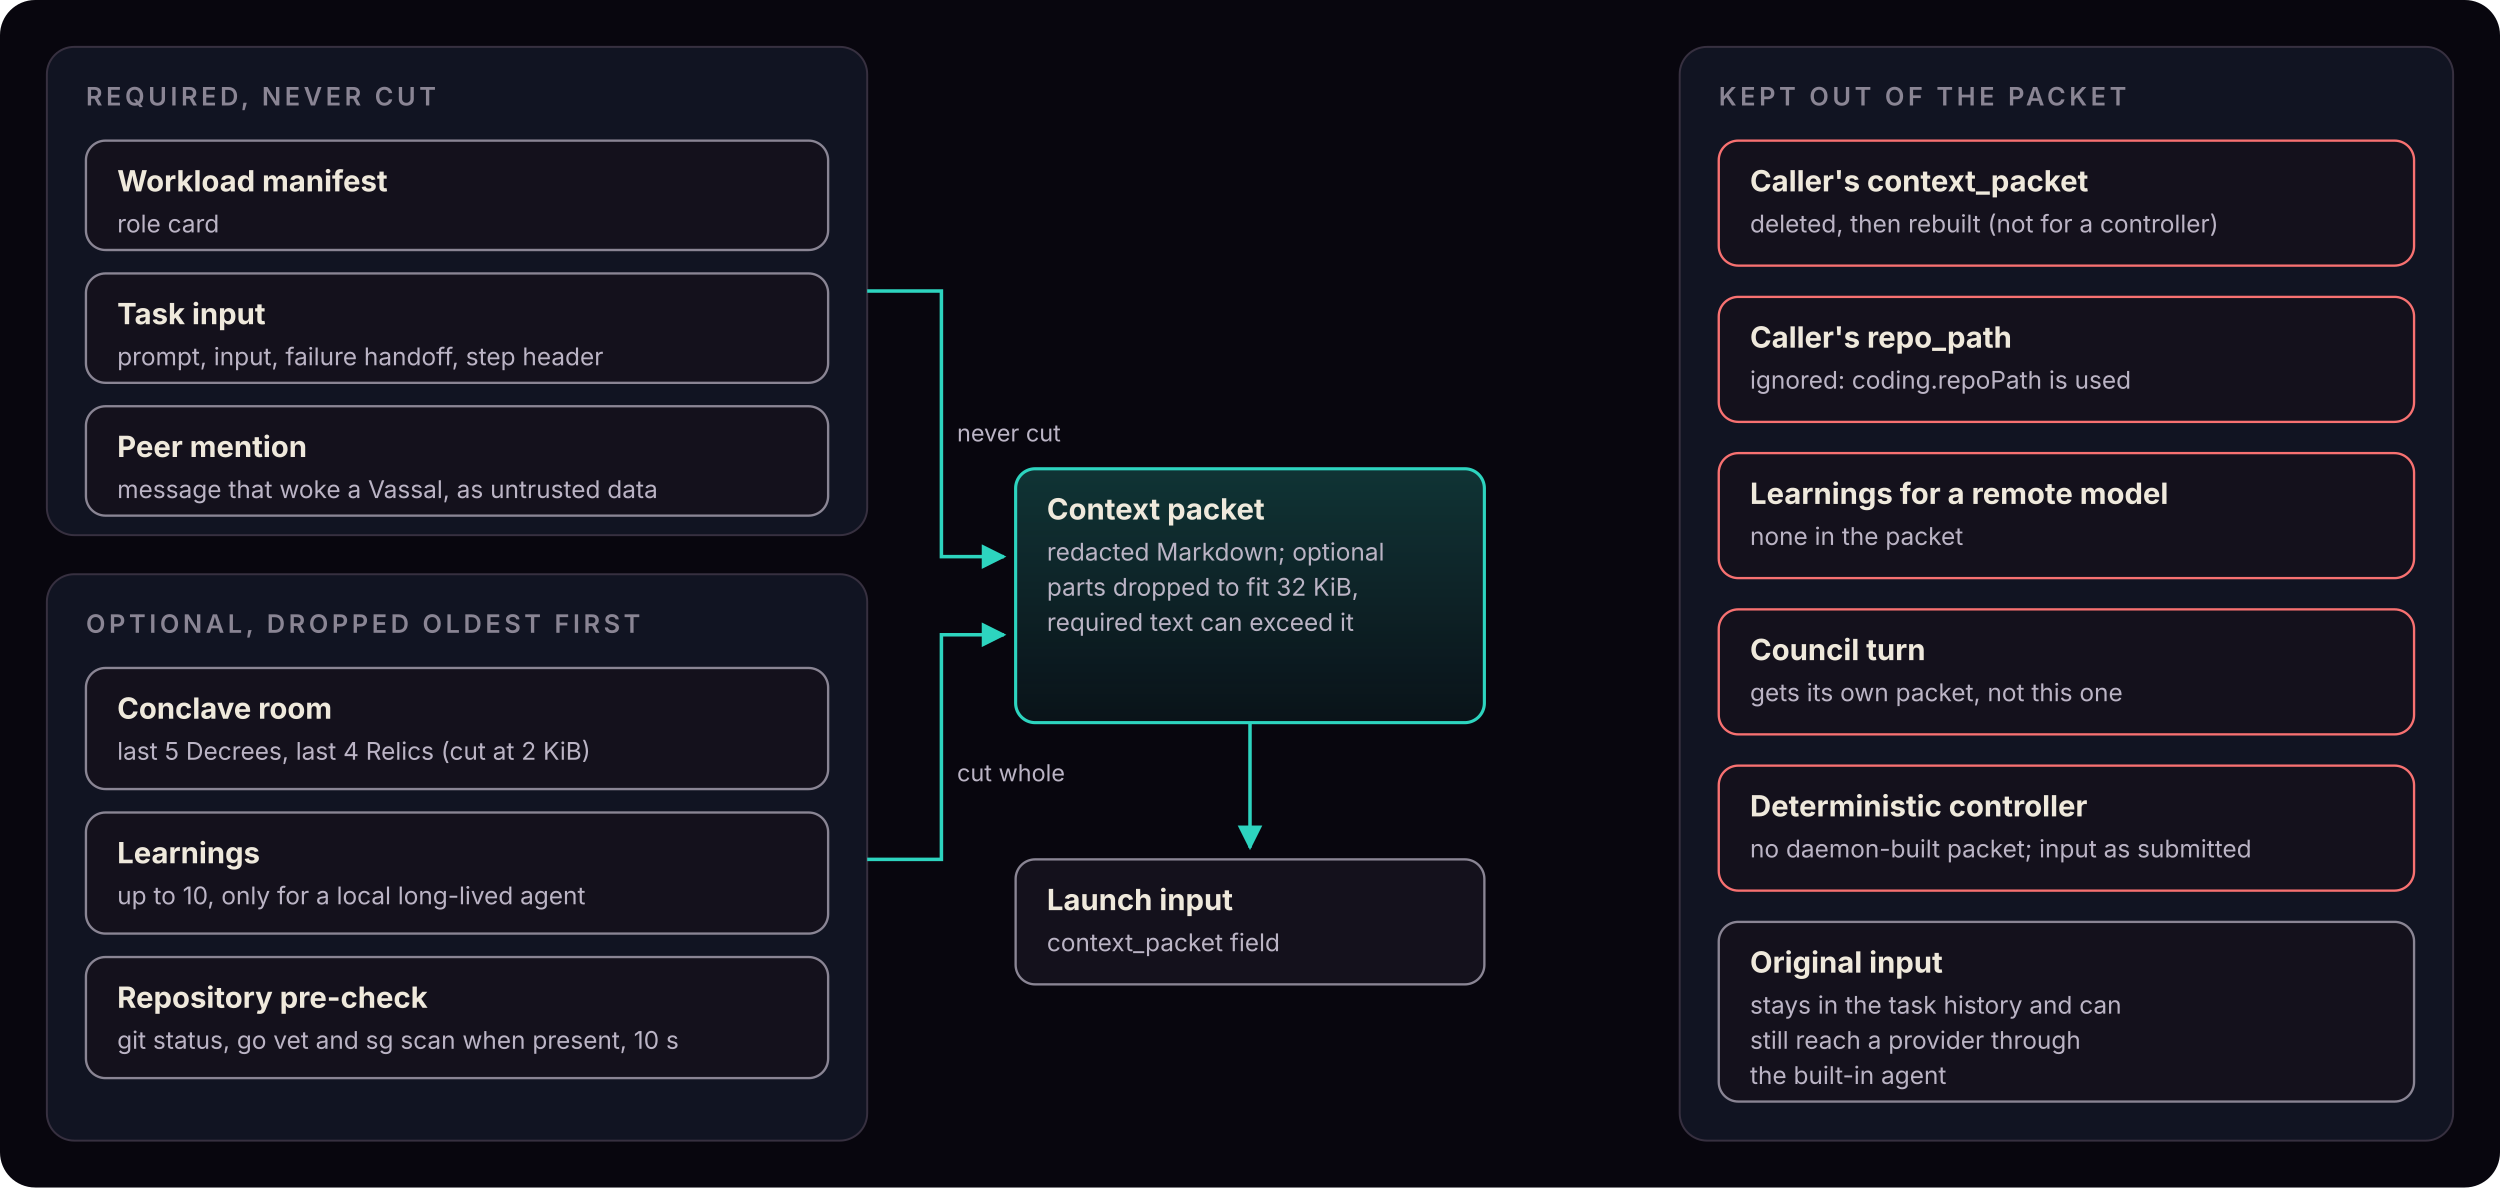
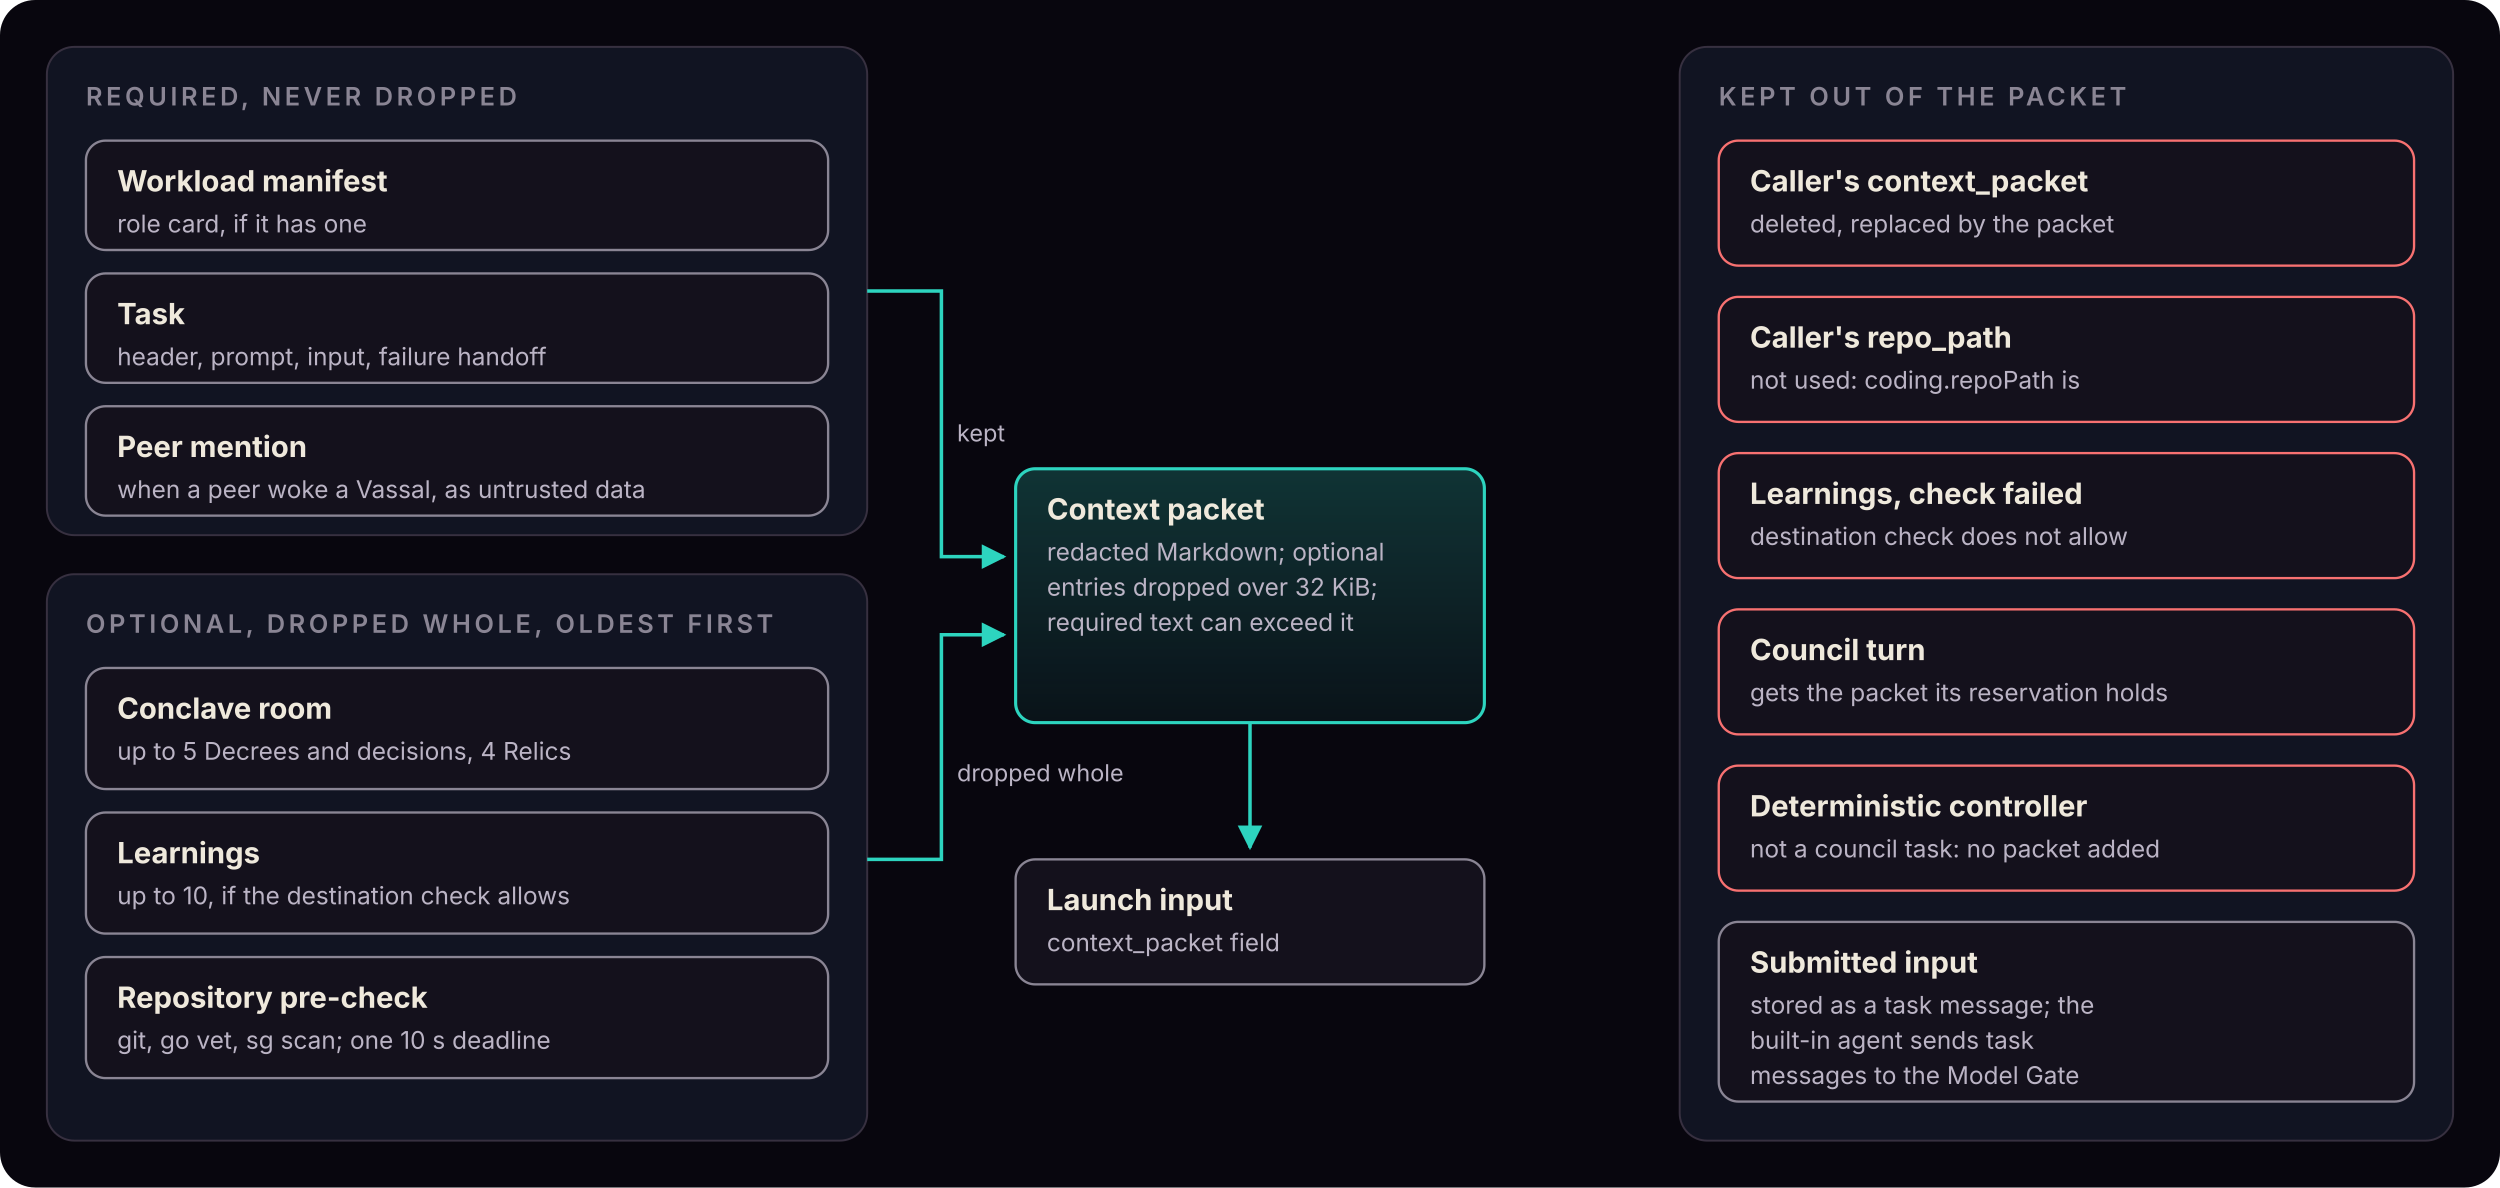
<svg xmlns="http://www.w3.org/2000/svg" viewBox="0 0 1280 608" role="img" aria-labelledby="t d" data-diagram="components" font-family="system-ui, -apple-system, BlinkMacSystemFont, 'Segoe UI', sans-serif">
  <defs>
    <marker id="a" viewBox="0 0 10 10" refX="9" refY="5" markerWidth="7" markerHeight="7" orient="auto-start-reverse">
      <path d="M0 0 10 5 0 10z" fill="#2dd4bf" />
    </marker>
    <marker id="m" viewBox="0 0 10 10" refX="9" refY="5" markerWidth="7" markerHeight="7" orient="auto-start-reverse">
      <path d="M0 0 10 5 0 10z" fill="#8a8594" />
    </marker>
    <marker id="x" viewBox="0 0 10 10" refX="9" refY="5" markerWidth="7" markerHeight="7" orient="auto-start-reverse">
      <path d="M0 0 10 5 0 10z" fill="#f87171" />
    </marker>
    <linearGradient id="glow" x1="0" y1="0" x2="0" y2="1">
      <stop offset="0" stop-color="#2dd4bf" stop-opacity=".22" />
      <stop offset="1" stop-color="#2dd4bf" stop-opacity=".06" />
    </linearGradient>
    <style>
      .lane{fill:#111422;stroke:#373040}
      .lanet{fill:#8a8594;font-size:13px;font-weight:600;letter-spacing:.14em}
      .box{fill:#14111c;stroke:#8a8594;stroke-width:1.2}
      .key{fill:url(#glow);stroke:#2dd4bf;stroke-width:1.6}
      .ext{fill:#14111c;stroke:#7fd6b4;stroke-width:1.2}
      .plan{fill:#14111c;stroke:#8a8594;stroke-width:1.2;stroke-dasharray:5 4}
      .wait{fill:#14111c;stroke:#f0b86a;stroke-width:1.2}
      .bad{fill:#14111c;stroke:#f87171;stroke-width:1.2}
      .frame{fill:none;stroke:#bbb4c5;stroke-dasharray:5 5;stroke-width:1.2}
      .h{fill:#efe9dc;font-size:15px;font-weight:650}
      .s{fill:#bbb4c5;font-size:12.5px}
      .cap{fill:#8a8594;font-size:12.5px}
      .pn{fill:#8a8594;font-size:12px;font-weight:600;letter-spacing:.06em}
      .n{fill:#2dd4bf;font-size:12px;font-weight:700;letter-spacing:.08em}
      .idt{fill:#bbb4c5;font-size:12px;font-weight:600;letter-spacing:.06em}
      .lbl{fill:#bbb4c5;font-size:12px}
      .no{fill:#f87171;font-size:13px;font-weight:600}
      .f{stroke:#2dd4bf;stroke-width:1.8;fill:none}
      .r{stroke:#8a8594;stroke-width:1.4;fill:none;stroke-dasharray:4 4}
      .deny{stroke:#f87171;stroke-width:1.4;fill:none;stroke-dasharray:4 4}
      .life{stroke:#373040;stroke-width:1.2;fill:none;stroke-dasharray:4 4}
    </style>
  </defs>
  <rect width="1280" height="608" rx="18" fill="#08060e" />
  <rect class="lane" x="24" y="24" width="420" height="250" rx="14" />
-   <text class="lanet" x="44" y="54">REQUIRED, NEVER CUT</text>
+   <text class="lanet" x="44" y="54">REQUIRED, NEVER DROPPED</text>
  <rect class="box" x="44" y="72" width="380" height="56" rx="10" />
  <text class="h" x="60" y="98">Workload manifest</text>
-   <text class="s" x="60" y="119">role card</text>
+   <text class="s" x="60" y="119">role card, if it has one</text>
  <rect class="box" x="44" y="140" width="380" height="56" rx="10" />
-   <text class="h" x="60" y="166">Task input</text>
-   <text class="s" x="60" y="187">prompt, input, failure handoff, step header</text>
+   <text class="h" x="60" y="166">Task</text>
+   <text class="s" x="60" y="187">header, prompt, input, failure handoff</text>
  <rect class="box" x="44" y="208" width="380" height="56" rx="10" />
  <text class="h" x="60" y="234">Peer mention</text>
-   <text class="s" x="60" y="255">message that woke a Vassal, as untrusted data</text>
+   <text class="s" x="60" y="255">when a peer woke a Vassal, as untrusted data</text>
  <rect class="lane" x="24" y="294" width="420" height="290" rx="14" />
-   <text class="lanet" x="44" y="324">OPTIONAL, DROPPED OLDEST FIRST</text>
+   <text class="lanet" x="44" y="324">OPTIONAL, DROPPED WHOLE, OLDEST FIRST</text>
  <rect class="box" x="44" y="342" width="380" height="62" rx="10" />
  <text class="h" x="60" y="368">Conclave room</text>
-   <text class="s" x="60" y="389">last 5 Decrees, last 4 Relics (cut at 2 KiB)</text>
+   <text class="s" x="60" y="389">up to 5 Decrees and decisions, 4 Relics</text>
  <rect class="box" x="44" y="416" width="380" height="62" rx="10" />
  <text class="h" x="60" y="442">Learnings</text>
-   <text class="s" x="60" y="463">up to 10, only for a local long-lived agent</text>
+   <text class="s" x="60" y="463">up to 10, if the destination check allows</text>
  <rect class="box" x="44" y="490" width="380" height="62" rx="10" />
  <text class="h" x="60" y="516">Repository pre-check</text>
-   <text class="s" x="60" y="537">git status, go vet and sg scan when present, 10 s</text>
+   <text class="s" x="60" y="537">git, go vet, sg scan; one 10 s deadline</text>
  <rect class="key" x="520" y="240" width="240" height="130" rx="10" />
  <text class="h" x="536" y="266">Context packet</text>
  <text class="s" x="536" y="287">redacted Markdown; optional</text>
-   <text class="s" x="536" y="305">parts dropped to fit 32 KiB,</text>
+   <text class="s" x="536" y="305">entries dropped over 32 KiB;</text>
  <text class="s" x="536" y="323">required text can exceed it</text>
  <path class="f" d="M444 149H482V285H514" marker-end="url(#a)" />
-   <text class="lbl" x="490" y="226">never cut</text>
+   <text class="lbl" x="490" y="226">kept</text>
  <path class="f" d="M444 440H482V325H514" marker-end="url(#a)" />
-   <text class="lbl" x="490" y="400">cut whole</text>
+   <text class="lbl" x="490" y="400">dropped whole</text>
  <rect class="box" x="520" y="440" width="240" height="64" rx="10" />
  <text class="h" x="536" y="466">Launch input</text>
  <text class="s" x="536" y="487">context_packet field</text>
  <path class="f" d="M640 370V434" marker-end="url(#a)" />
  <rect class="lane" x="860" y="24" width="396" height="560" rx="14" />
  <text class="lanet" x="880" y="54">KEPT OUT OF THE PACKET</text>
  <rect class="bad" x="880" y="72" width="356" height="64" rx="10" />
  <text class="h" x="896" y="98">Caller's context_packet</text>
-   <text class="s" x="896" y="119">deleted, then rebuilt (not for a controller)</text>
+   <text class="s" x="896" y="119">deleted, replaced by the packet</text>
  <rect class="bad" x="880" y="152" width="356" height="64" rx="10" />
  <text class="h" x="896" y="178">Caller's repo_path</text>
-   <text class="s" x="896" y="199">ignored: coding.repoPath is used</text>
+   <text class="s" x="896" y="199">not used: coding.repoPath is</text>
  <rect class="bad" x="880" y="232" width="356" height="64" rx="10" />
-   <text class="h" x="896" y="258">Learnings for a remote model</text>
-   <text class="s" x="896" y="279">none in the packet</text>
+   <text class="h" x="896" y="258">Learnings, check failed</text>
+   <text class="s" x="896" y="279">destination check does not allow</text>
  <rect class="bad" x="880" y="312" width="356" height="64" rx="10" />
  <text class="h" x="896" y="338">Council turn</text>
-   <text class="s" x="896" y="359">gets its own packet, not this one</text>
+   <text class="s" x="896" y="359">gets the packet its reservation holds</text>
  <rect class="bad" x="880" y="392" width="356" height="64" rx="10" />
  <text class="h" x="896" y="418">Deterministic controller</text>
-   <text class="s" x="896" y="439">no daemon-built packet; input as submitted</text>
+   <text class="s" x="896" y="439">not a council task: no packet added</text>
  <rect class="box" x="880" y="472" width="356" height="92" rx="10" />
-   <text class="h" x="896" y="498">Original input</text>
-   <text class="s" x="896" y="519">stays in the task history and can</text>
-   <text class="s" x="896" y="537">still reach a provider through</text>
-   <text class="s" x="896" y="555">the built-in agent</text>
+   <text class="h" x="896" y="498">Submitted input</text>
+   <text class="s" x="896" y="519">stored as a task message; the</text>
+   <text class="s" x="896" y="537">built-in agent sends task</text>
+   <text class="s" x="896" y="555">messages to the Model Gate</text>
</svg>
